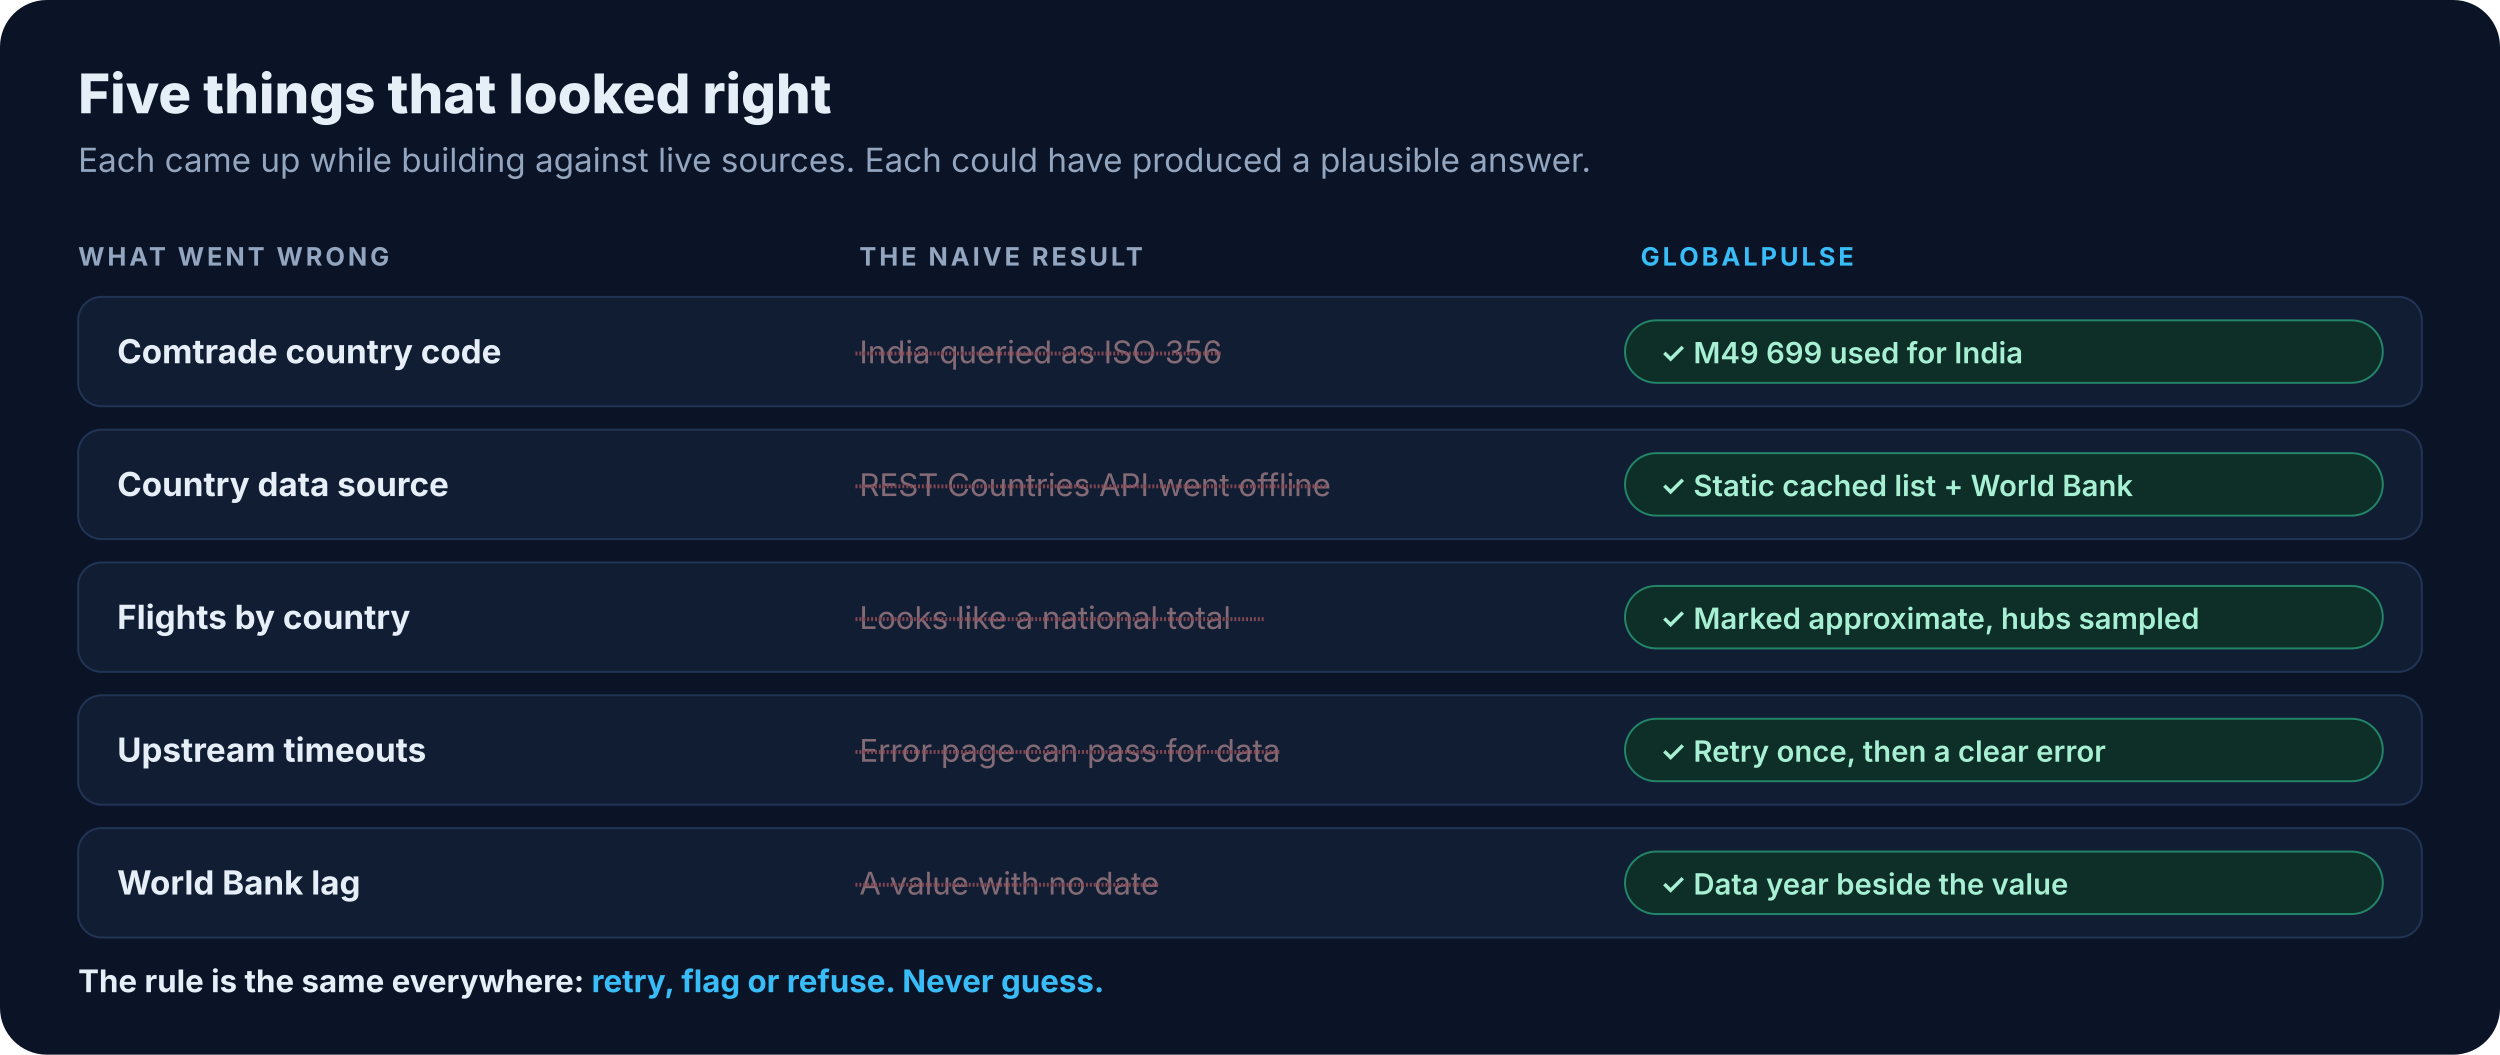
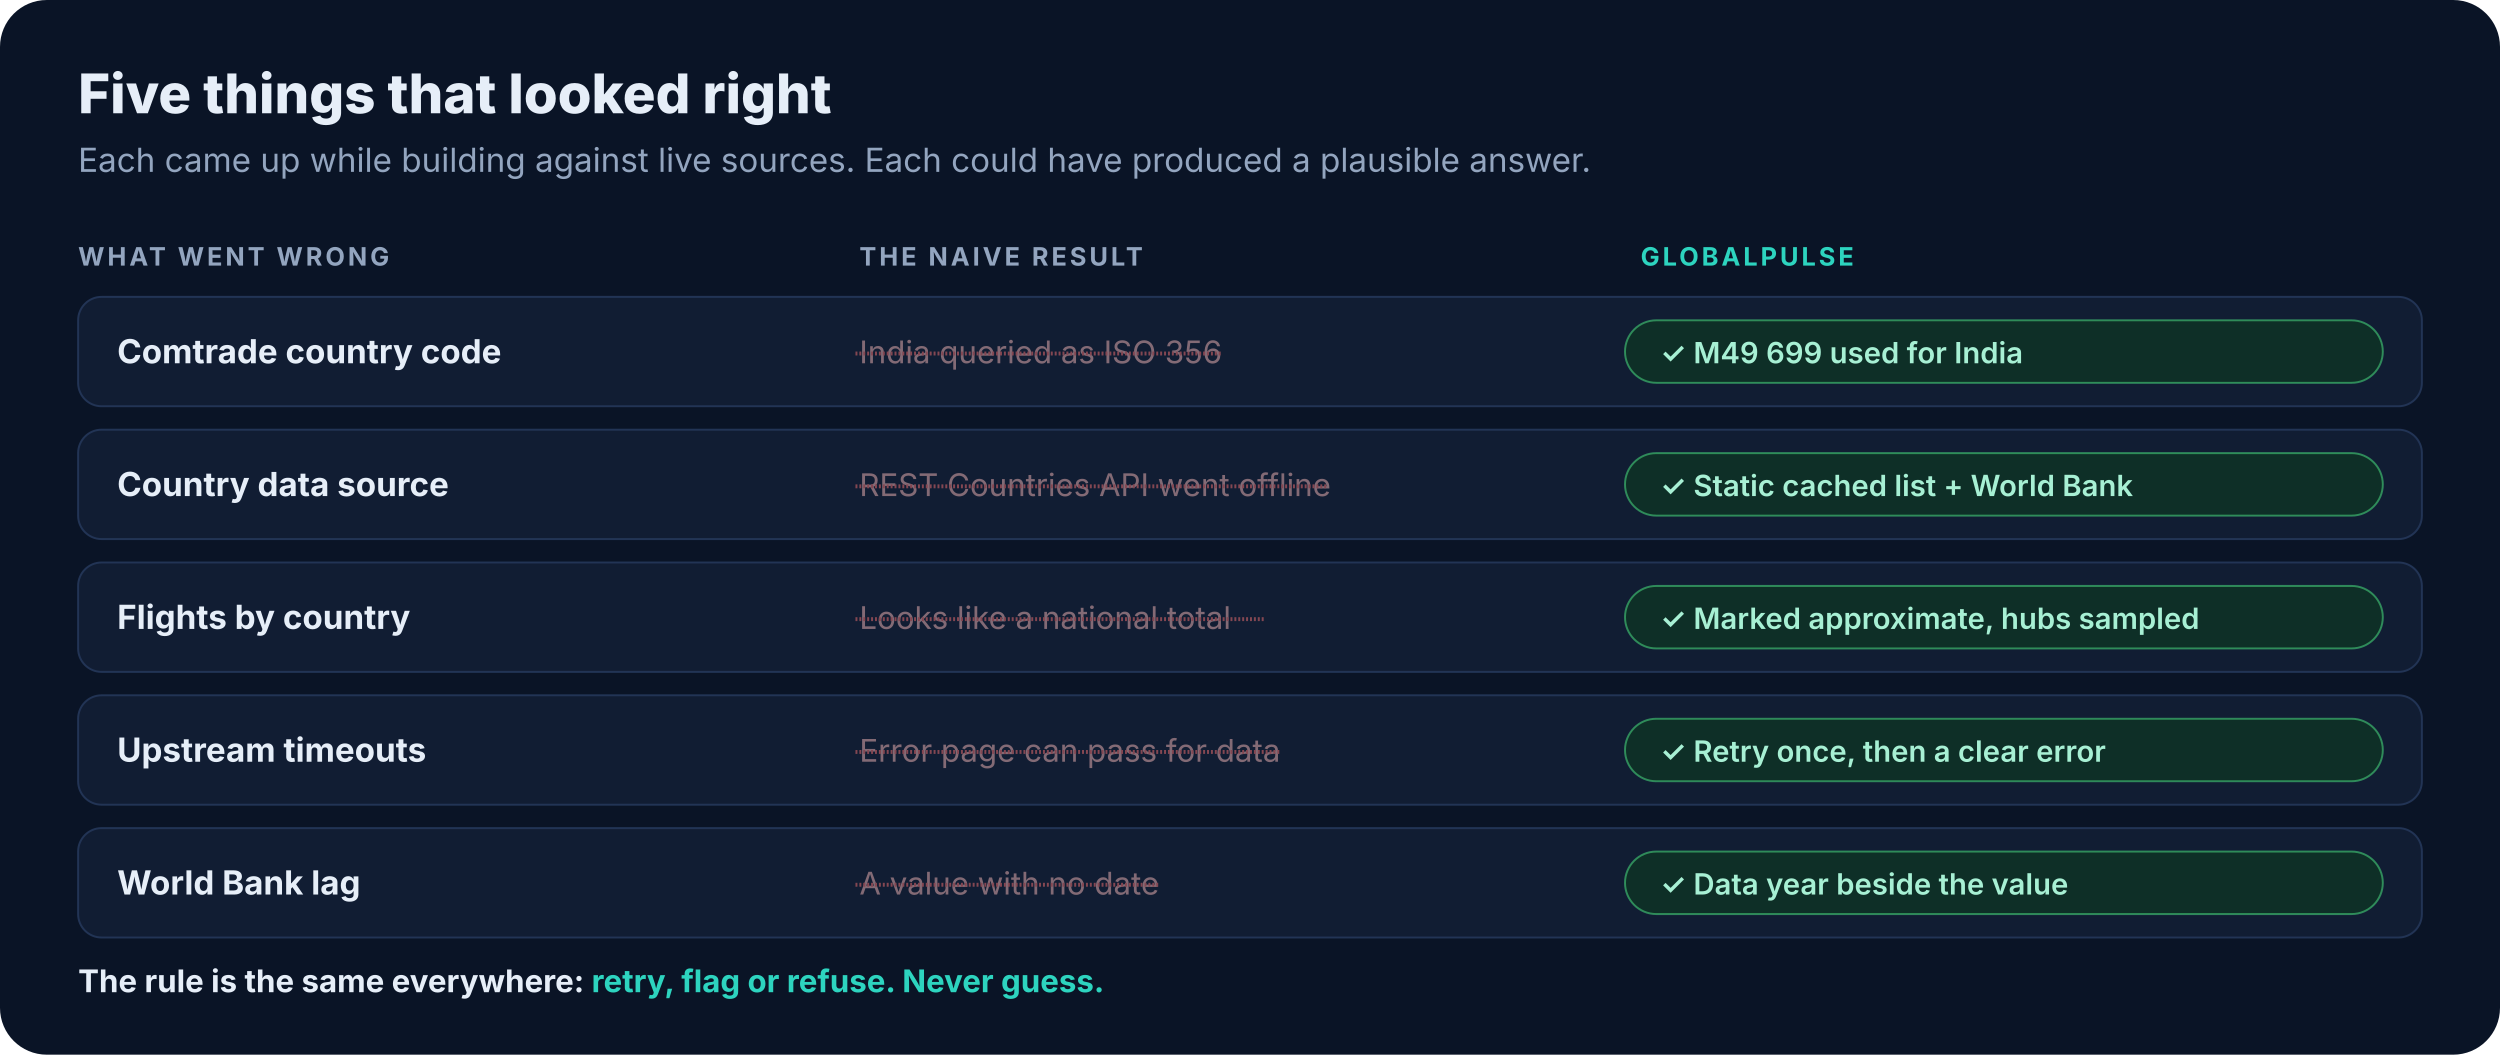
<svg xmlns="http://www.w3.org/2000/svg" viewBox="0 0 1280 540" width="1280" height="540" role="img" aria-labelledby="t d">
  <style>
    text{font-family:Inter,"Segoe UI",-apple-system,BlinkMacSystemFont,Helvetica,Arial,sans-serif}
    .mono{font-family:"JetBrains Mono","SFMono-Regular",Menlo,Consolas,"DejaVu Sans Mono",monospace}
    .bad{opacity:.5}.strike{stroke-dasharray:1;stroke-dashoffset:0}.r0 .bad{animation:b0 12s linear infinite}@keyframes b0{0%,5.0%{opacity:0}7.5%,12.5%{opacity:1}15.8%,92%{opacity:.5}98%,100%{opacity:0}}.r0 .strike{animation:s0 12s linear infinite}@keyframes s0{0%,10.0%{stroke-dashoffset:1;opacity:1}13.3%,92%{stroke-dashoffset:0;opacity:1}98%,100%{stroke-dashoffset:0;opacity:0}}.r0 .good{animation:g0 12s ease-out infinite}@keyframes g0{0%,13.3%{opacity:0;transform:translateX(-10px)}16.7%,92%{opacity:1;transform:translateX(0)}98%,100%{opacity:0}}.r1 .bad{animation:b1 12s linear infinite}@keyframes b1{0%,22.0%{opacity:0}24.5%,29.5%{opacity:1}32.8%,92%{opacity:.5}98%,100%{opacity:0}}.r1 .strike{animation:s1 12s linear infinite}@keyframes s1{0%,27.0%{stroke-dashoffset:1;opacity:1}30.3%,92%{stroke-dashoffset:0;opacity:1}98%,100%{stroke-dashoffset:0;opacity:0}}.r1 .good{animation:g1 12s ease-out infinite}@keyframes g1{0%,30.3%{opacity:0;transform:translateX(-10px)}33.7%,92%{opacity:1;transform:translateX(0)}98%,100%{opacity:0}}.r2 .bad{animation:b2 12s linear infinite}@keyframes b2{0%,39.0%{opacity:0}41.5%,46.5%{opacity:1}49.8%,92%{opacity:.5}98%,100%{opacity:0}}.r2 .strike{animation:s2 12s linear infinite}@keyframes s2{0%,44.0%{stroke-dashoffset:1;opacity:1}47.3%,92%{stroke-dashoffset:0;opacity:1}98%,100%{stroke-dashoffset:0;opacity:0}}.r2 .good{animation:g2 12s ease-out infinite}@keyframes g2{0%,47.3%{opacity:0;transform:translateX(-10px)}50.7%,92%{opacity:1;transform:translateX(0)}98%,100%{opacity:0}}.r3 .bad{animation:b3 12s linear infinite}@keyframes b3{0%,56.0%{opacity:0}58.5%,63.5%{opacity:1}66.8%,92%{opacity:.5}98%,100%{opacity:0}}.r3 .strike{animation:s3 12s linear infinite}@keyframes s3{0%,61.0%{stroke-dashoffset:1;opacity:1}64.3%,92%{stroke-dashoffset:0;opacity:1}98%,100%{stroke-dashoffset:0;opacity:0}}.r3 .good{animation:g3 12s ease-out infinite}@keyframes g3{0%,64.3%{opacity:0;transform:translateX(-10px)}67.7%,92%{opacity:1;transform:translateX(0)}98%,100%{opacity:0}}.r4 .bad{animation:b4 12s linear infinite}@keyframes b4{0%,73.0%{opacity:0}75.5%,80.5%{opacity:1}83.8%,92%{opacity:.5}98%,100%{opacity:0}}.r4 .strike{animation:s4 12s linear infinite}@keyframes s4{0%,78.0%{stroke-dashoffset:1;opacity:1}81.3%,92%{stroke-dashoffset:0;opacity:1}98%,100%{stroke-dashoffset:0;opacity:0}}.r4 .good{animation:g4 12s ease-out infinite}@keyframes g4{0%,81.3%{opacity:0;transform:translateX(-10px)}84.7%,92%{opacity:1;transform:translateX(0)}98%,100%{opacity:0}}@media (prefers-reduced-motion:reduce){.bad,.strike,.good{animation:none!important}.strike{stroke-dashoffset:0}}
  </style>
  <rect width="1280" height="540" rx="24" fill="#0a1426" />
  <text x="40" y="58" font-size="28" font-weight="800" fill="#E6EEF8">Five things that looked right</text>
  <text x="40" y="88" font-size="17" fill="#93A5BF">Each came up while building against live sources. Each could have produced a plausible answer.</text>
  <text x="40" y="136" font-size="13" font-weight="700" fill="#93A5BF" letter-spacing="1.5">WHAT WENT WRONG</text>
  <text x="440" y="136" font-size="13" font-weight="700" fill="#93A5BF" letter-spacing="1.5">THE NAIVE RESULT</text>
-   <text x="840" y="136" font-size="13" font-weight="700" fill="#38BDF8" letter-spacing="1.5">GLOBALPULSE</text>
+   <text x="840" y="136" font-size="13" font-weight="700" fill="#2DD4BF" letter-spacing="1.5">GLOBALPULSE</text>
  <g class="r0" transform="translate(40 152)">
    <rect width="1200" height="56" rx="12" fill="#111d33" stroke="#223455" />
    <text x="20" y="34" font-size="17" font-weight="700" fill="#E6EEF8">Comtrade country code</text>
    <g class="bad">
      <text x="400" y="34" font-size="16" fill="#F5B8B8">India queried as ISO 356</text>
      <path class="strike" pathLength="1" d="M398 29 H585" stroke="#F87171" stroke-width="2" />
    </g>
    <g class="good">
-       <rect x="792" y="12" width="388" height="32" rx="16" fill="#0e2f27" stroke="#34D399" stroke-opacity=".55" />
+       <rect x="792" y="12" width="388" height="32" rx="16" fill="#0e2f27" stroke="#4ADE80" stroke-opacity=".55" />
      <text x="810" y="34" font-size="15" font-weight="600" fill="#A7F0D4">✓ M49 699 used for India</text>
    </g>
  </g>
  <g class="r1" transform="translate(40 220)">
    <rect width="1200" height="56" rx="12" fill="#111d33" stroke="#223455" />
    <text x="20" y="34" font-size="17" font-weight="700" fill="#E6EEF8">Country data source</text>
    <g class="bad">
      <text x="400" y="34" font-size="16" fill="#F5B8B8">REST Countries API went offline</text>
      <path class="strike" pathLength="1" d="M398 29 H639" stroke="#F87171" stroke-width="2" />
    </g>
    <g class="good">
-       <rect x="792" y="12" width="388" height="32" rx="16" fill="#0e2f27" stroke="#34D399" stroke-opacity=".55" />
+       <rect x="792" y="12" width="388" height="32" rx="16" fill="#0e2f27" stroke="#4ADE80" stroke-opacity=".55" />
      <text x="810" y="34" font-size="15" font-weight="600" fill="#A7F0D4">✓ Static cached list + World Bank</text>
    </g>
  </g>
  <g class="r2" transform="translate(40 288)">
    <rect width="1200" height="56" rx="12" fill="#111d33" stroke="#223455" />
    <text x="20" y="34" font-size="17" font-weight="700" fill="#E6EEF8">Flights by country</text>
    <g class="bad">
      <text x="400" y="34" font-size="16" fill="#F5B8B8">Looks like a national total</text>
      <path class="strike" pathLength="1" d="M398 29 H608" stroke="#F87171" stroke-width="2" />
    </g>
    <g class="good">
-       <rect x="792" y="12" width="388" height="32" rx="16" fill="#0e2f27" stroke="#34D399" stroke-opacity=".55" />
+       <rect x="792" y="12" width="388" height="32" rx="16" fill="#0e2f27" stroke="#4ADE80" stroke-opacity=".55" />
      <text x="810" y="34" font-size="15" font-weight="600" fill="#A7F0D4">✓ Marked approximate, hubs sampled</text>
    </g>
  </g>
  <g class="r3" transform="translate(40 356)">
    <rect width="1200" height="56" rx="12" fill="#111d33" stroke="#223455" />
    <text x="20" y="34" font-size="17" font-weight="700" fill="#E6EEF8">Upstream timeouts</text>
    <g class="bad">
      <text x="400" y="34" font-size="16" fill="#F5B8B8">Error page can pass for data</text>
      <path class="strike" pathLength="1" d="M398 29 H616" stroke="#F87171" stroke-width="2" />
    </g>
    <g class="good">
-       <rect x="792" y="12" width="388" height="32" rx="16" fill="#0e2f27" stroke="#34D399" stroke-opacity=".55" />
+       <rect x="792" y="12" width="388" height="32" rx="16" fill="#0e2f27" stroke="#4ADE80" stroke-opacity=".55" />
      <text x="810" y="34" font-size="15" font-weight="600" fill="#A7F0D4">✓ Retry once, then a clear error</text>
    </g>
  </g>
  <g class="r4" transform="translate(40 424)">
    <rect width="1200" height="56" rx="12" fill="#111d33" stroke="#223455" />
    <text x="20" y="34" font-size="17" font-weight="700" fill="#E6EEF8">World Bank lag</text>
    <g class="bad">
      <text x="400" y="34" font-size="16" fill="#F5B8B8">A value with no date</text>
      <path class="strike" pathLength="1" d="M398 29 H554" stroke="#F87171" stroke-width="2" />
    </g>
    <g class="good">
-       <rect x="792" y="12" width="388" height="32" rx="16" fill="#0e2f27" stroke="#34D399" stroke-opacity=".55" />
+       <rect x="792" y="12" width="388" height="32" rx="16" fill="#0e2f27" stroke="#4ADE80" stroke-opacity=".55" />
      <text x="810" y="34" font-size="15" font-weight="600" fill="#A7F0D4">✓ Data year beside the value</text>
    </g>
  </g>
-   <text x="40" y="508" font-size="16" font-weight="700" fill="#E6EEF8">The rule is the same everywhere: <tspan fill="#38BDF8">retry, flag or refuse. Never guess.</tspan>
+   <text x="40" y="508" font-size="16" font-weight="700" fill="#E6EEF8">The rule is the same everywhere: <tspan fill="#2DD4BF">retry, flag or refuse. Never guess.</tspan>
  </text>
</svg>
